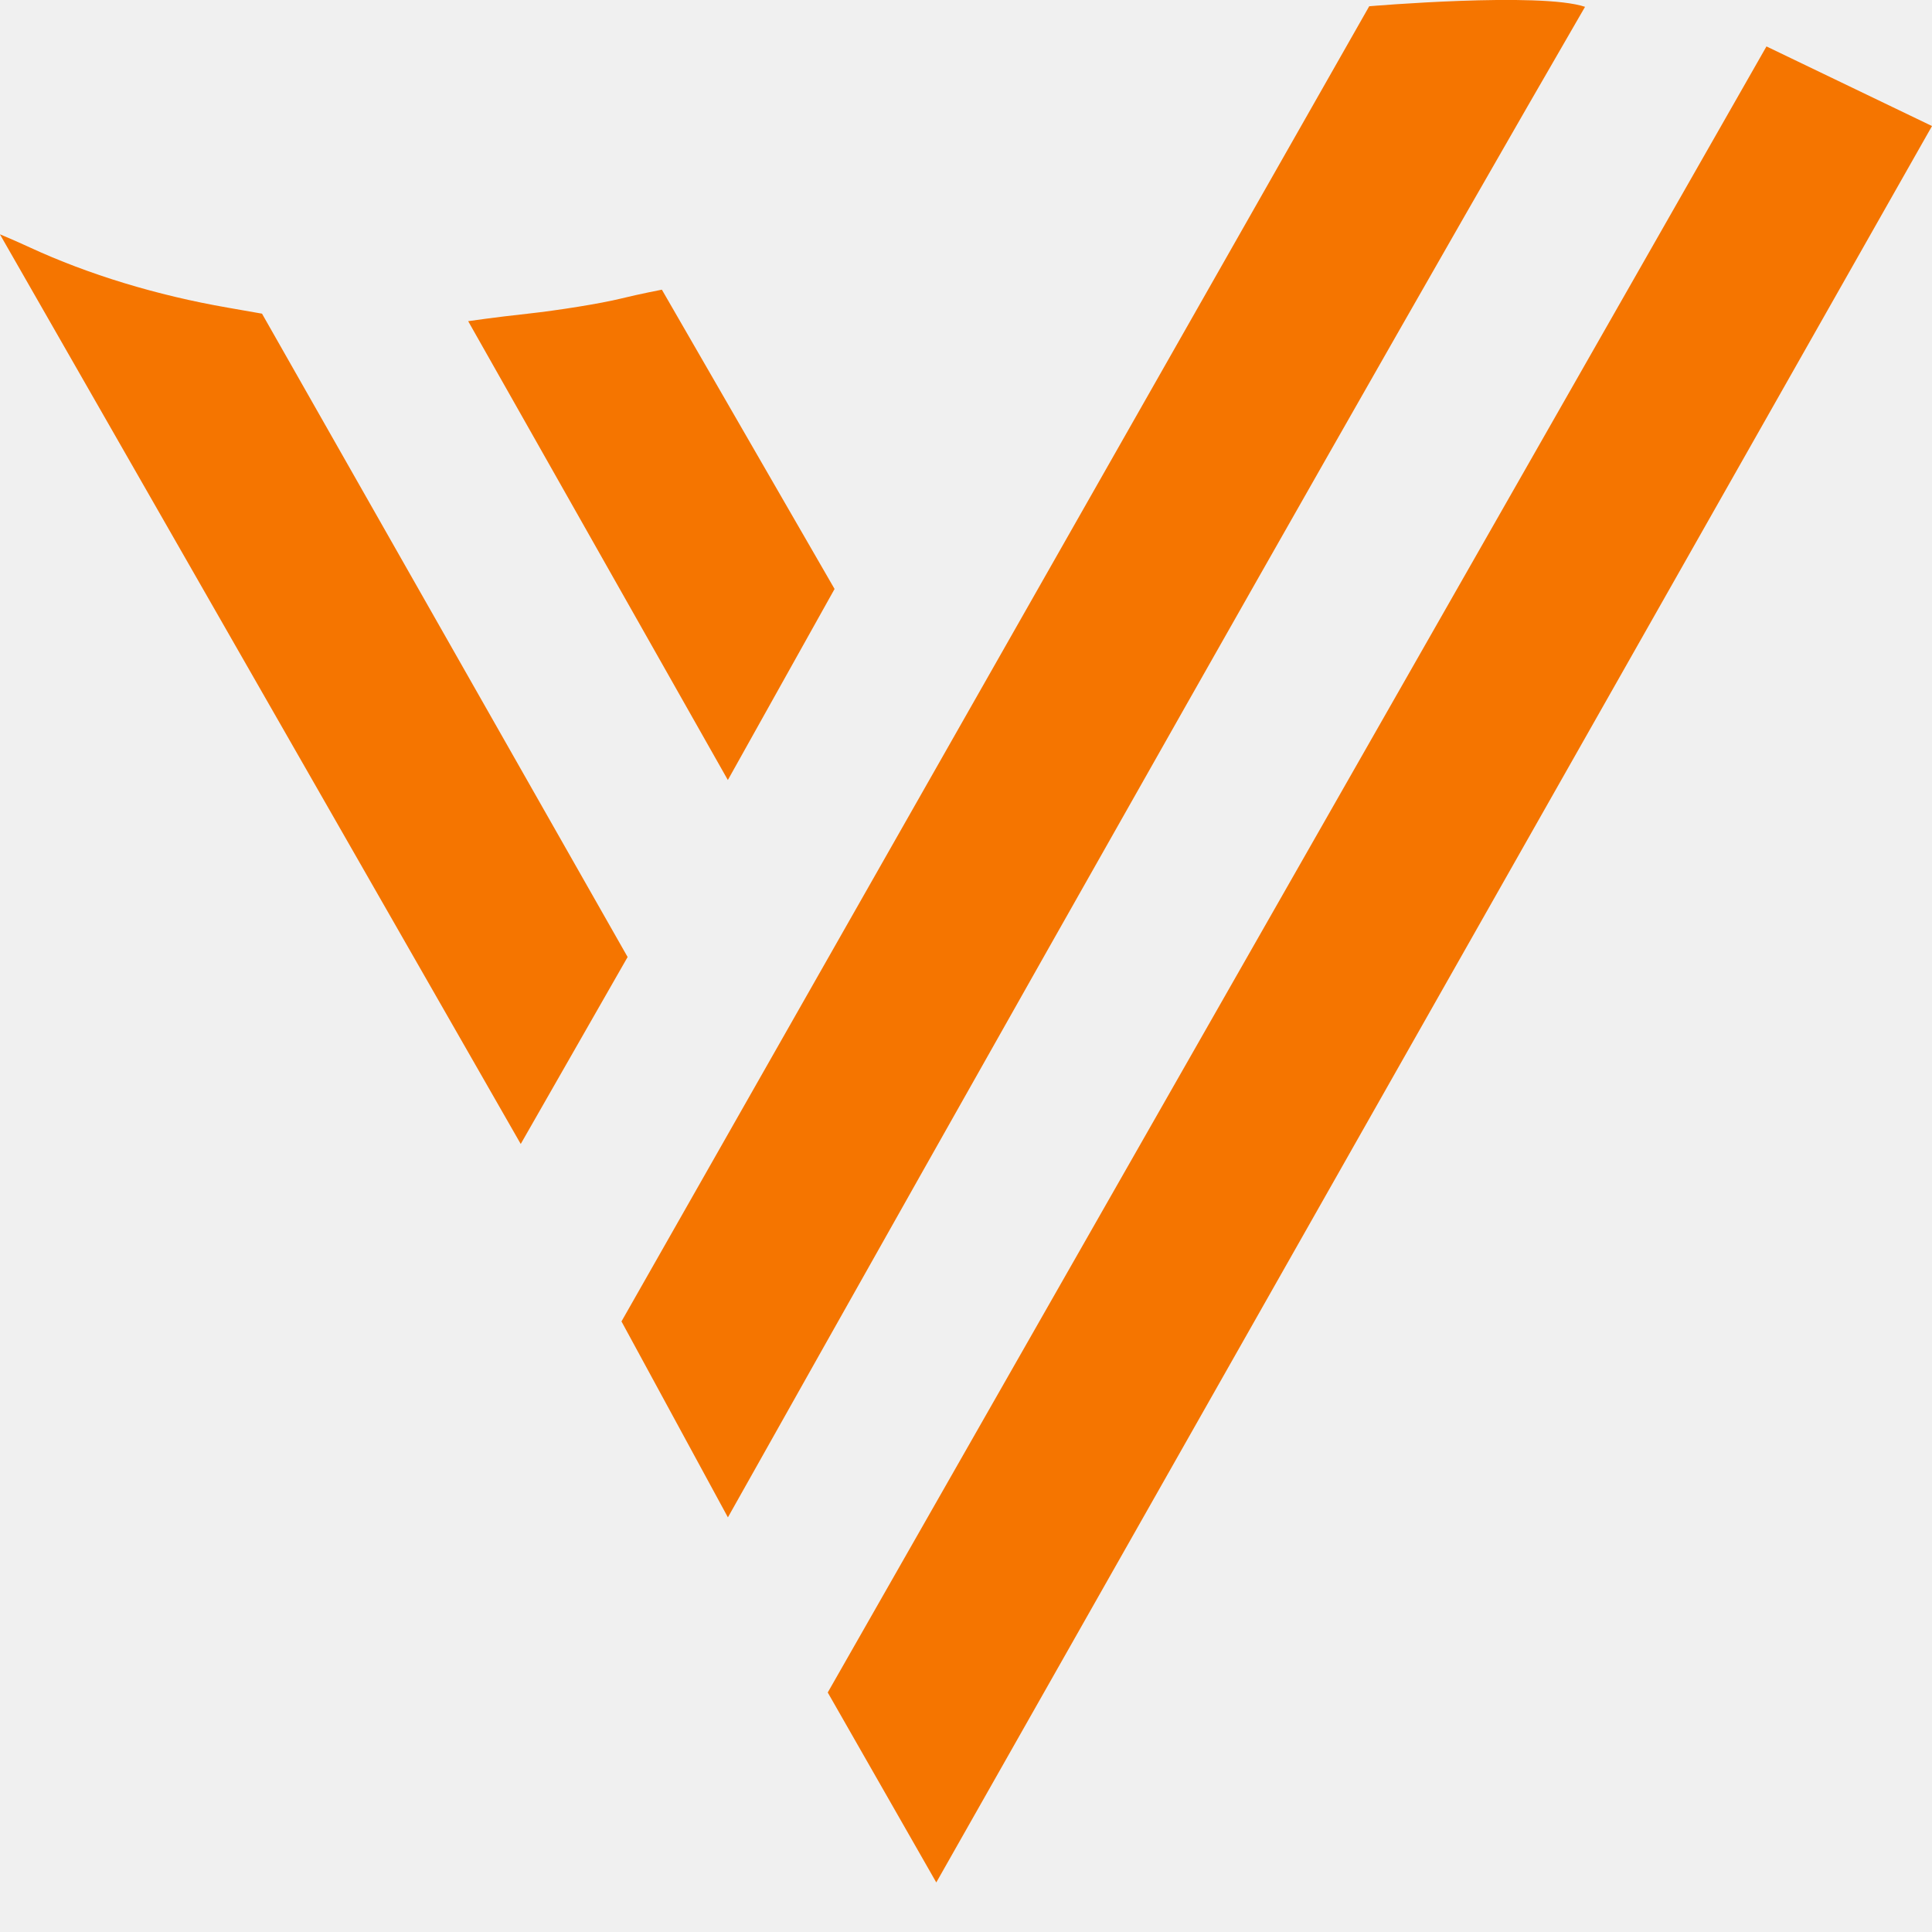
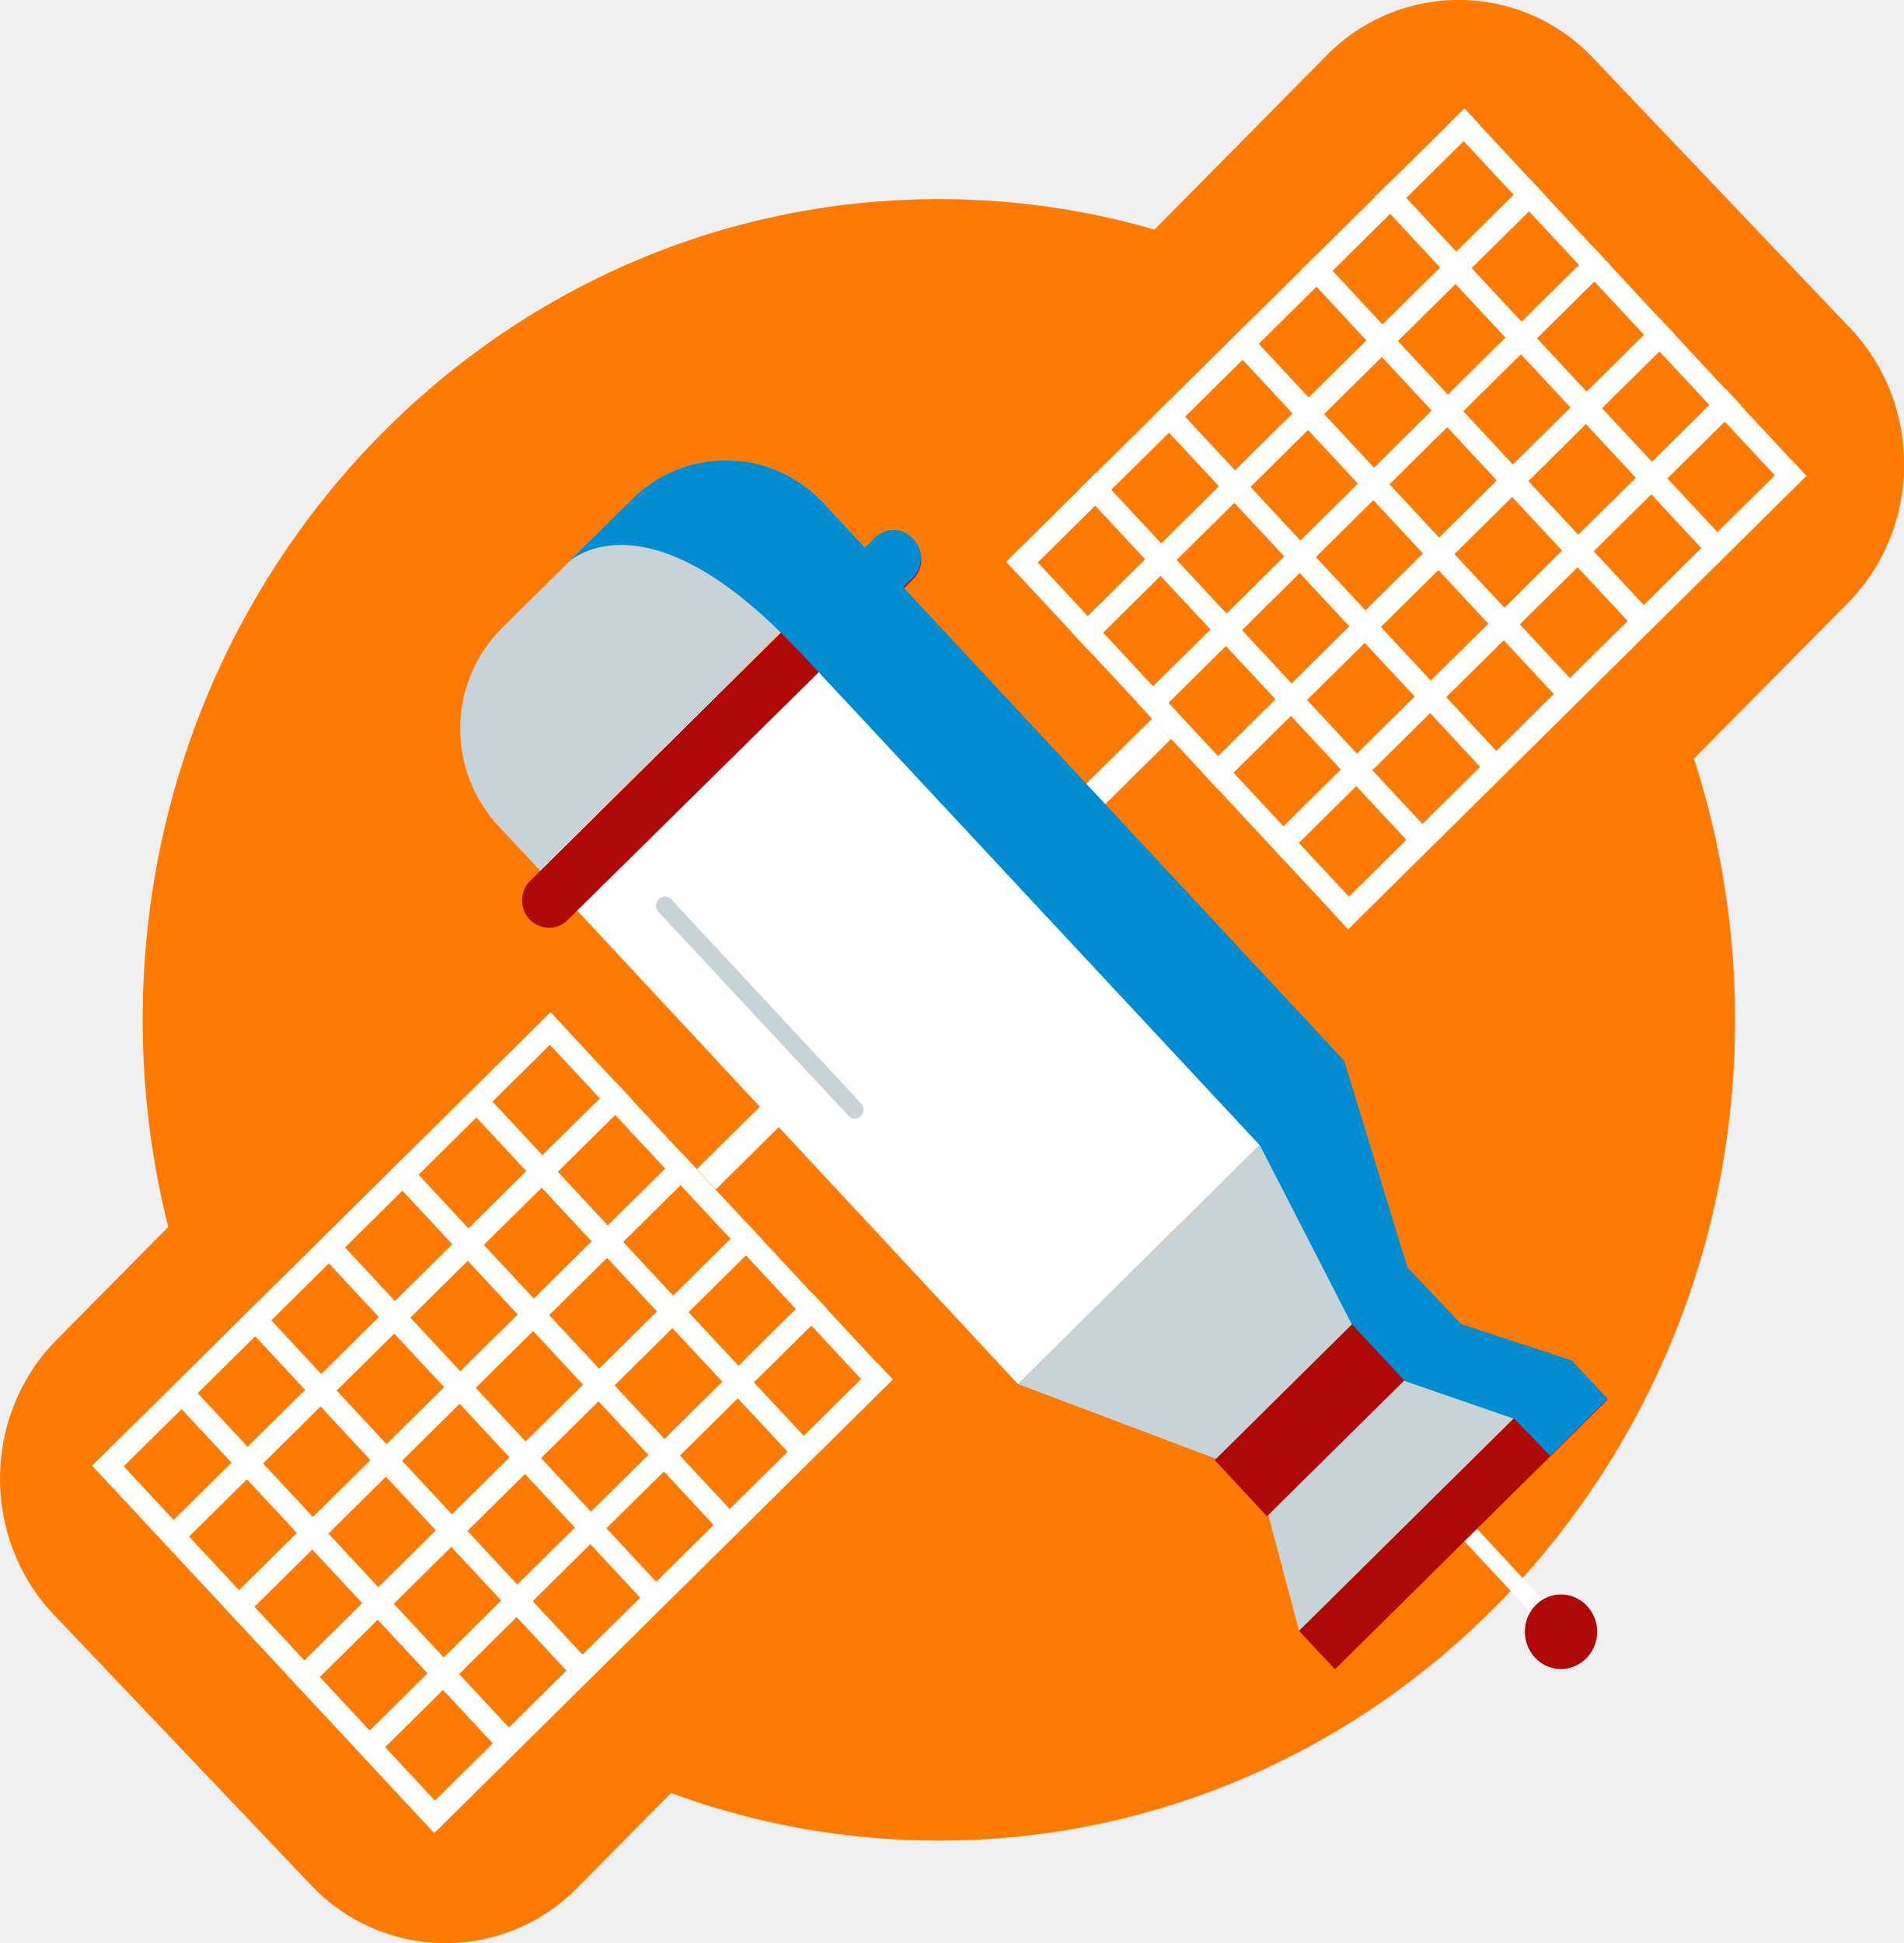
- <svg xmlns="http://www.w3.org/2000/svg" width="34" height="34" fill="none">
+ <svg xmlns="http://www.w3.org/2000/svg" width="49" height="50" fill="none">
  <g clip-path="url(#clip0)">
-     <path d="M14.567 29.785L31.087.817 34 2.218l-17.523 30.91-1.91-3.343zm-3.63-6.53L24.096.11s3.007-.256 3.798.01C22.755 8.991 12.81 26.703 12.81 26.703l-1.874-3.45zM0 4.124s.252.104.524.23c1.033.477 2.237.844 3.483 1.06l.604.106 6.434 11.322-1.881 3.29L0 4.126zm8.24 1.528s.477-.07 1.034-.13c.557-.061 1.3-.181 1.65-.267.351-.086.724-.157.724-.157l3.039 5.267-1.878 3.362-4.57-8.075z" fill="#F57500" />
+     <path d="M44.652 26.244c0-11.665-9.174-21.12-20.49-21.12-11.317 0-20.49 9.455-20.49 21.12 0 11.664 9.173 21.12 20.49 21.12 11.316 0 20.49-9.456 20.49-21.12z" fill="#FF7A00" />
+     <path d="M1.39 41.556L8 48.504a4.752 4.752 0 006.865.067l32.685-33.05c1.914-1.935 1.943-5.103.066-7.075l-6.612-6.948a4.752 4.752 0 00-6.865-.068L1.455 34.48c-1.914 1.936-1.943 5.103-.066 7.076z" fill="#FF7A00" />
+     <path d="M18.421 30.607l11.721-11.594-.488-.524-11.72 11.594.487.524z" fill="#fff" />
+     <path d="M12.806 21.233l1.08 1.156 8.375-8.295-1.067-1.148a3.44 3.44 0 00-2.44-1.102 3.43 3.43 0 00-2.482.996l-3.35 3.32a3.59 3.59 0 00-.782 1.145 3.68 3.68 0 00.665 3.928z" fill="#C8D3D7" />
+     <path d="M22.258 14.112l-8.371 8.28 12.312 13.226 8.372-8.28-12.313-13.226z" fill="#fff" />
+     <path d="M26.199 35.617l5.1 1.924 4.923-4.877-1.648-5.328-8.375 8.28z" fill="#C8D3D7" />
+     <path d="M37.39 39l2.797 3.008L37.391 39z" fill="#fff" />
+     <path d="M40.413 42.008a.21.21 0 01-.069.162.225.225 0 01-.16.07.219.219 0 01-.16-.07l-2.797-3.002a.232.232 0 01-.067-.165.237.237 0 01.139-.217.214.214 0 01.242.051l2.797 3.01a.232.232 0 01.075.161z" fill="#fff" />
+     <path d="M33.432 41.966l6.995-6.92-2.858-.938-4.93 4.87v.007l.793 2.981z" fill="#C8D3D7" />
+     <path d="M40.427 35.048l-6.995 6.919.923.991 6.995-6.919-.923-.991zm-.91 7.622a.904.904 0 001.012.205.937.937 0 00.417-.352.98.98 0 000-1.064.936.936 0 00-.416-.353.905.905 0 00-1.013.205.96.96 0 00-.274.68.984.984 0 00.274.68z" fill="#AE0808" />
+     <path d="M22.227 28.555a.21.21 0 01-.069.162.225.225 0 01-.16.07.22.22 0 01-.16-.07l-4.89-5.25a.238.238 0 01.008-.331.224.224 0 01.32.007l4.89 5.257c.038.042.06.098.06.155z" fill="#C8D3D7" />
+     <path d="M22.534 35.89l.414-.41-8.777-9.428-.414.41 8.777 9.427zm-1.891 1.87l.414-.41-8.777-9.426-.414.41 8.777 9.427zm-1.908 1.88l.414-.41-8.776-9.428-.415.41 8.777 9.427zm-1.891 1.87l.414-.409-8.776-9.427-.415.41 8.777 9.427zm-1.896 1.878l.414-.41-8.776-9.427-.415.41 8.777 9.427zm-1.891 1.878l.414-.41-8.776-9.427-.415.41 8.777 9.427zm-1.903 1.884l.415-.41-8.777-9.427-.414.41 8.776 9.427z" fill="#fff" />
+     <path d="M14.565 26.477l-.397-.428L2.373 37.716l.397.427 11.795-11.666zm1.686 1.802l-.397-.427L4.059 39.519l.398.427L16.25 28.279zm1.679 1.809l-.397-.427L5.738 41.328l.398.427L17.93 30.088zm1.682 1.807l-.398-.427L7.42 43.135l.398.427 11.795-11.667zm1.686 1.803l-.398-.427L9.106 44.937l.397.428 11.795-11.667zm1.679 1.802l-.398-.427L10.785 46.74l.397.427L22.977 35.5zm23.071-22.868l.414-.41-8.777-9.427-.414.41 8.777 9.427zm-1.896 1.867l.414-.41-8.776-9.427-.415.41 8.777 9.427zm-1.896 1.876l.414-.41-8.776-9.426-.415.41 8.777 9.427zM40.36 18.26l.414-.41-8.776-9.428-.415.41 8.777 9.427zm-1.898 1.87l.414-.41-8.776-9.426-.415.41 8.777 9.427zm-1.901 1.88l.415-.41-8.777-9.428-.414.41 8.776 9.427zm-1.891 1.871l.415-.41-8.777-9.427-.414.41 8.776 9.427z" fill="#fff" />
+     <path d="M38.088 3.217l-.398-.427-11.794 11.666.397.428L38.088 3.216zm1.679 1.809L39.37 4.6 27.575 16.266l.398.427L39.767 5.026zm1.681 1.807l-.397-.427-11.795 11.667.398.427L41.448 6.833zm1.675 1.797l-.398-.427L30.931 19.87l.397.427L43.123 8.63zm1.687 1.803l-.399-.427-11.794 11.666.397.427L44.81 10.433zm1.68 1.814l-.397-.427-11.795 11.667.398.427L46.49 12.247z" fill="#fff" />
+     <path d="M36.224 32.667l-4.963 4.908 1.344 1.444 4.963-4.908-1.344-1.444zM13.62 23.65c.13.137.306.217.491.226a.667.667 0 00.5-.204l8.887-8.767a.707.707 0 00.21-.507.722.722 0 00-.21-.508.684.684 0 00-.495-.22.666.666 0 00-.496.22l-8.833 8.746a.7.7 0 00-.237.495.723.723 0 00.182.52z" fill="#AE0808" />
+     <path d="M20.08 16.265c-3.658-3.601-5.47-1.783-5.47-1.783l1.662-1.642a3.43 3.43 0 012.482-.996c.923.02 1.8.416 2.44 1.102l1.067 1.148.24-.24a.685.685 0 01.495-.218.666.666 0 01.495.219.707.707 0 01.21.507.724.724 0 01-.21.508l-.246.24 11.35 12.19 1.64 5.364v-.035l1.368 1.444 2.85.938.924.986-1.484 1.466-.923-.951-2.816-.973-1.368-1.466-2.359-4.595L20.6 16.794l-.52-.529z" fill="#028CD1" />
  </g>
  <defs>
    <clipPath id="clip0">
-       <path fill="#fff" d="M0 0h34v33.128H0z" />
+       <path fill="#fff" d="M0 0h49v50H0z" />
    </clipPath>
  </defs>
</svg>
